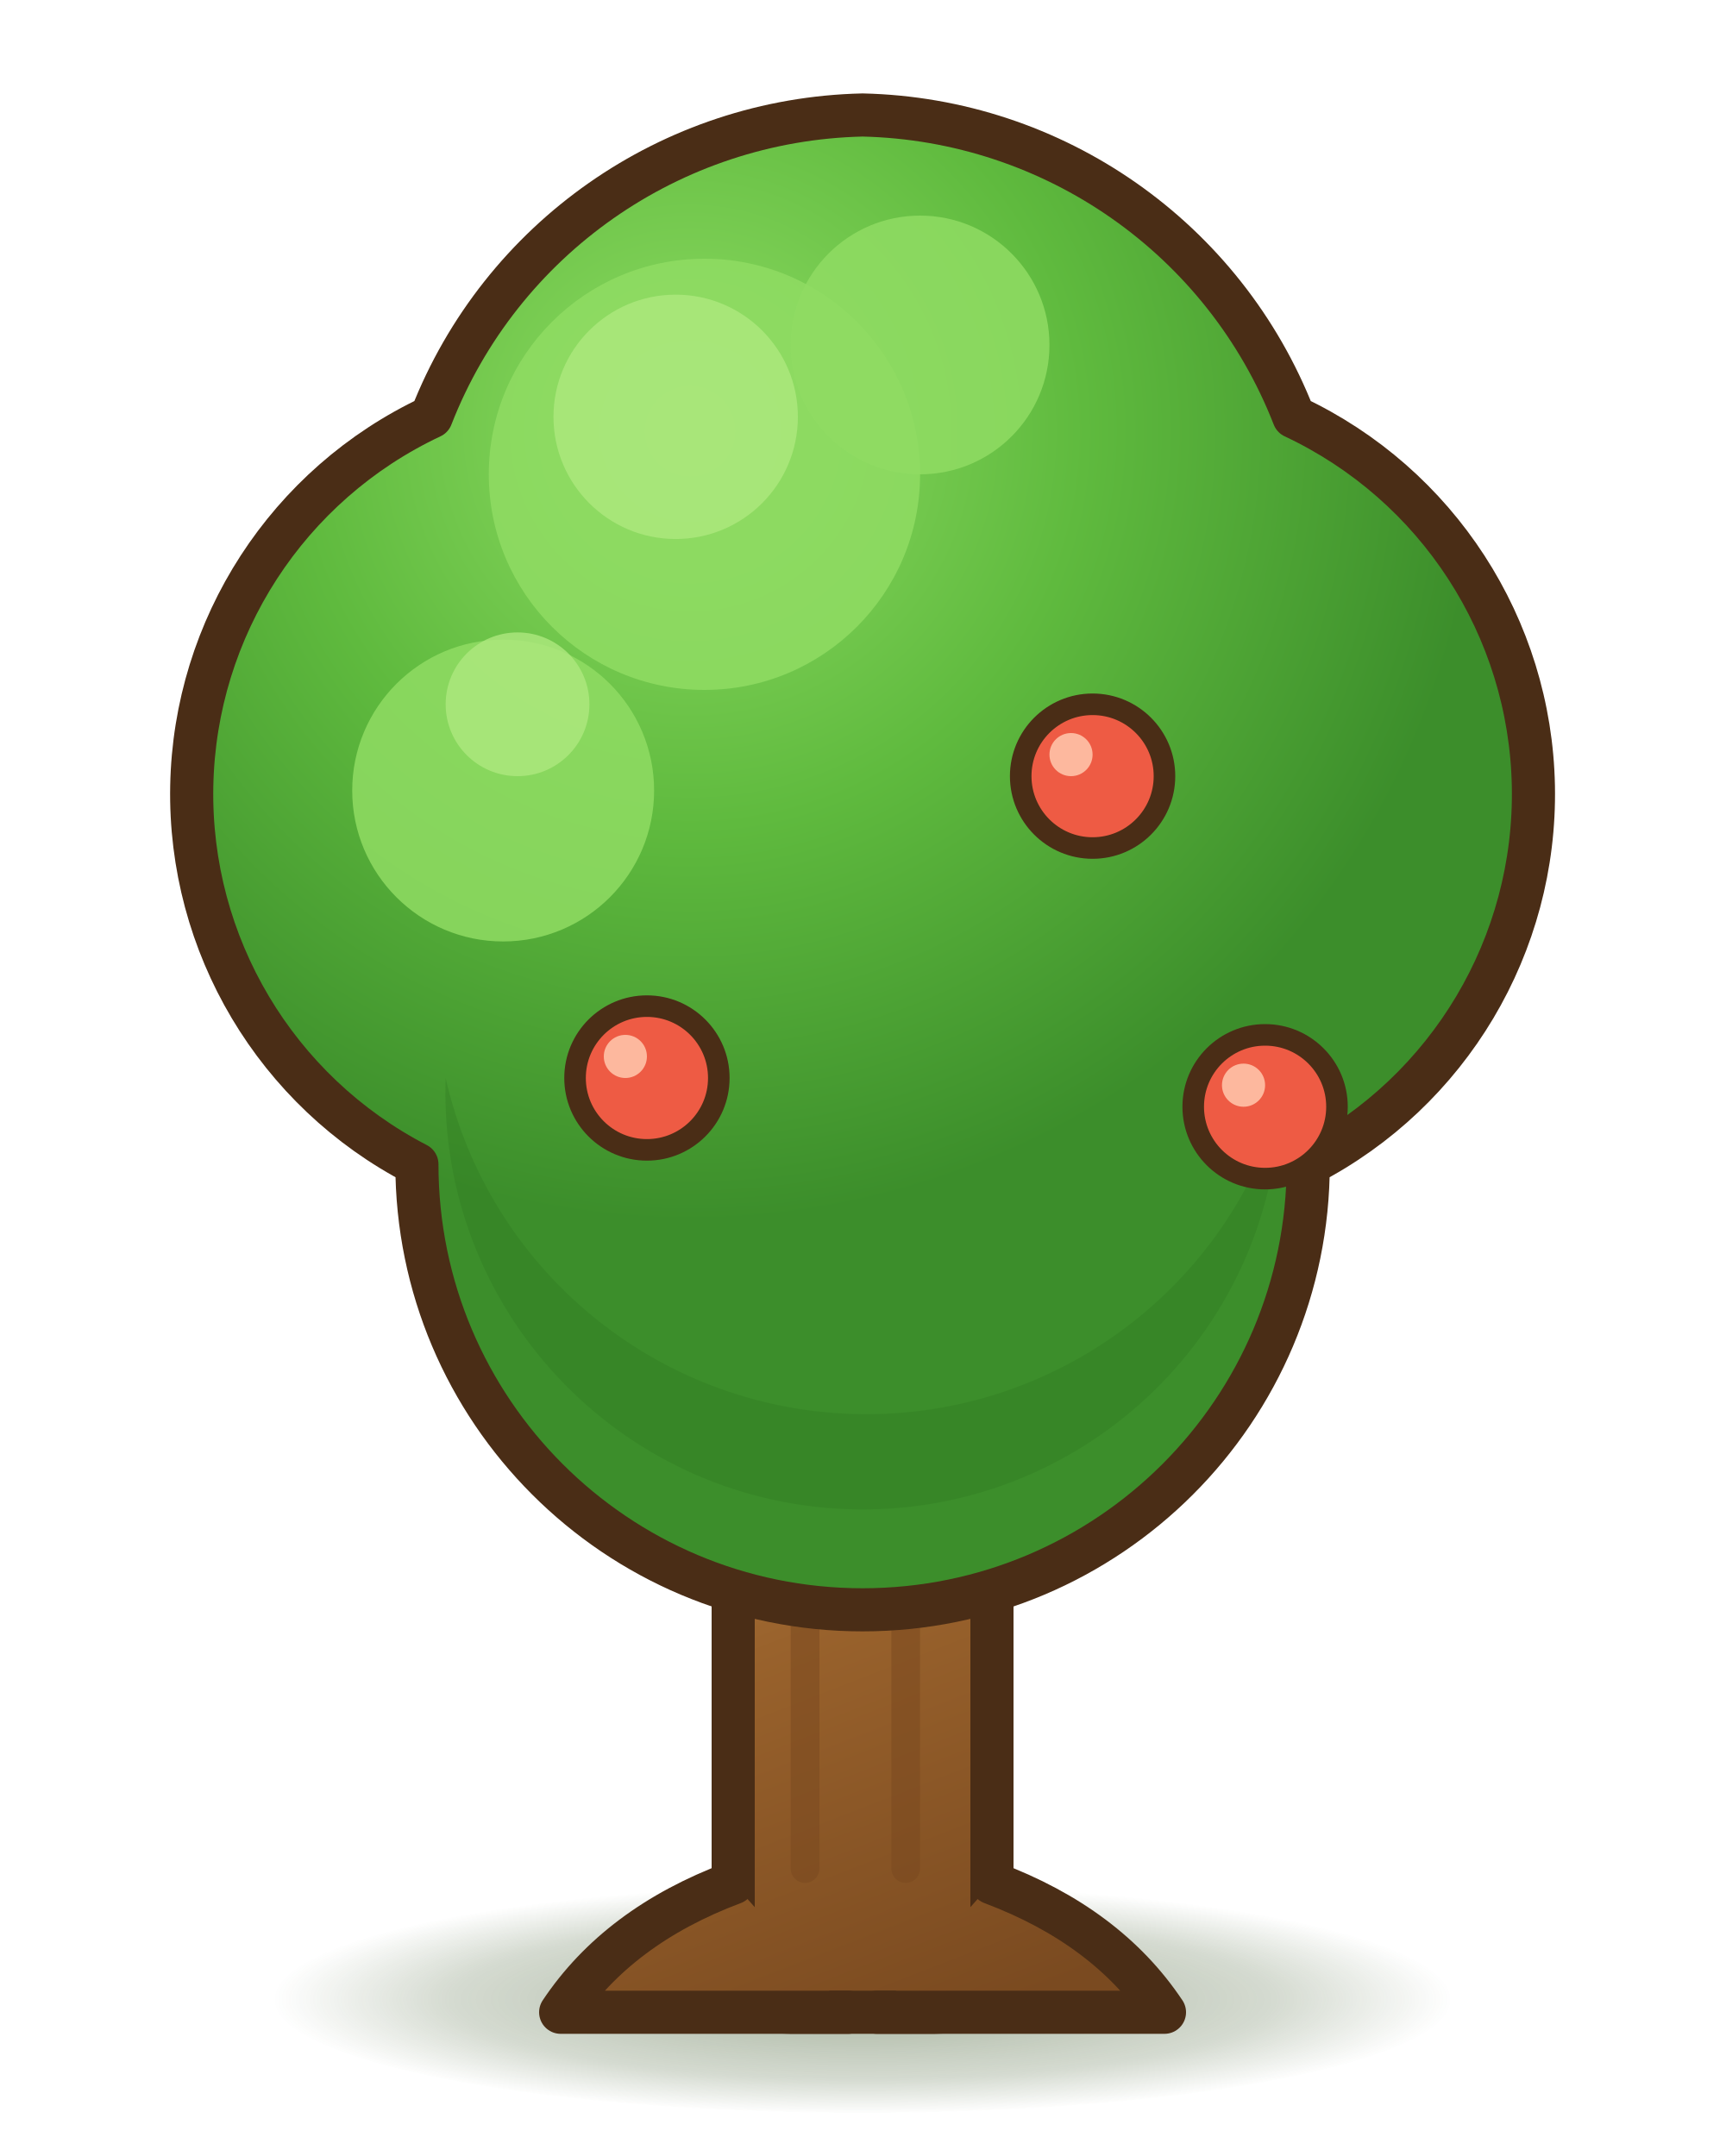
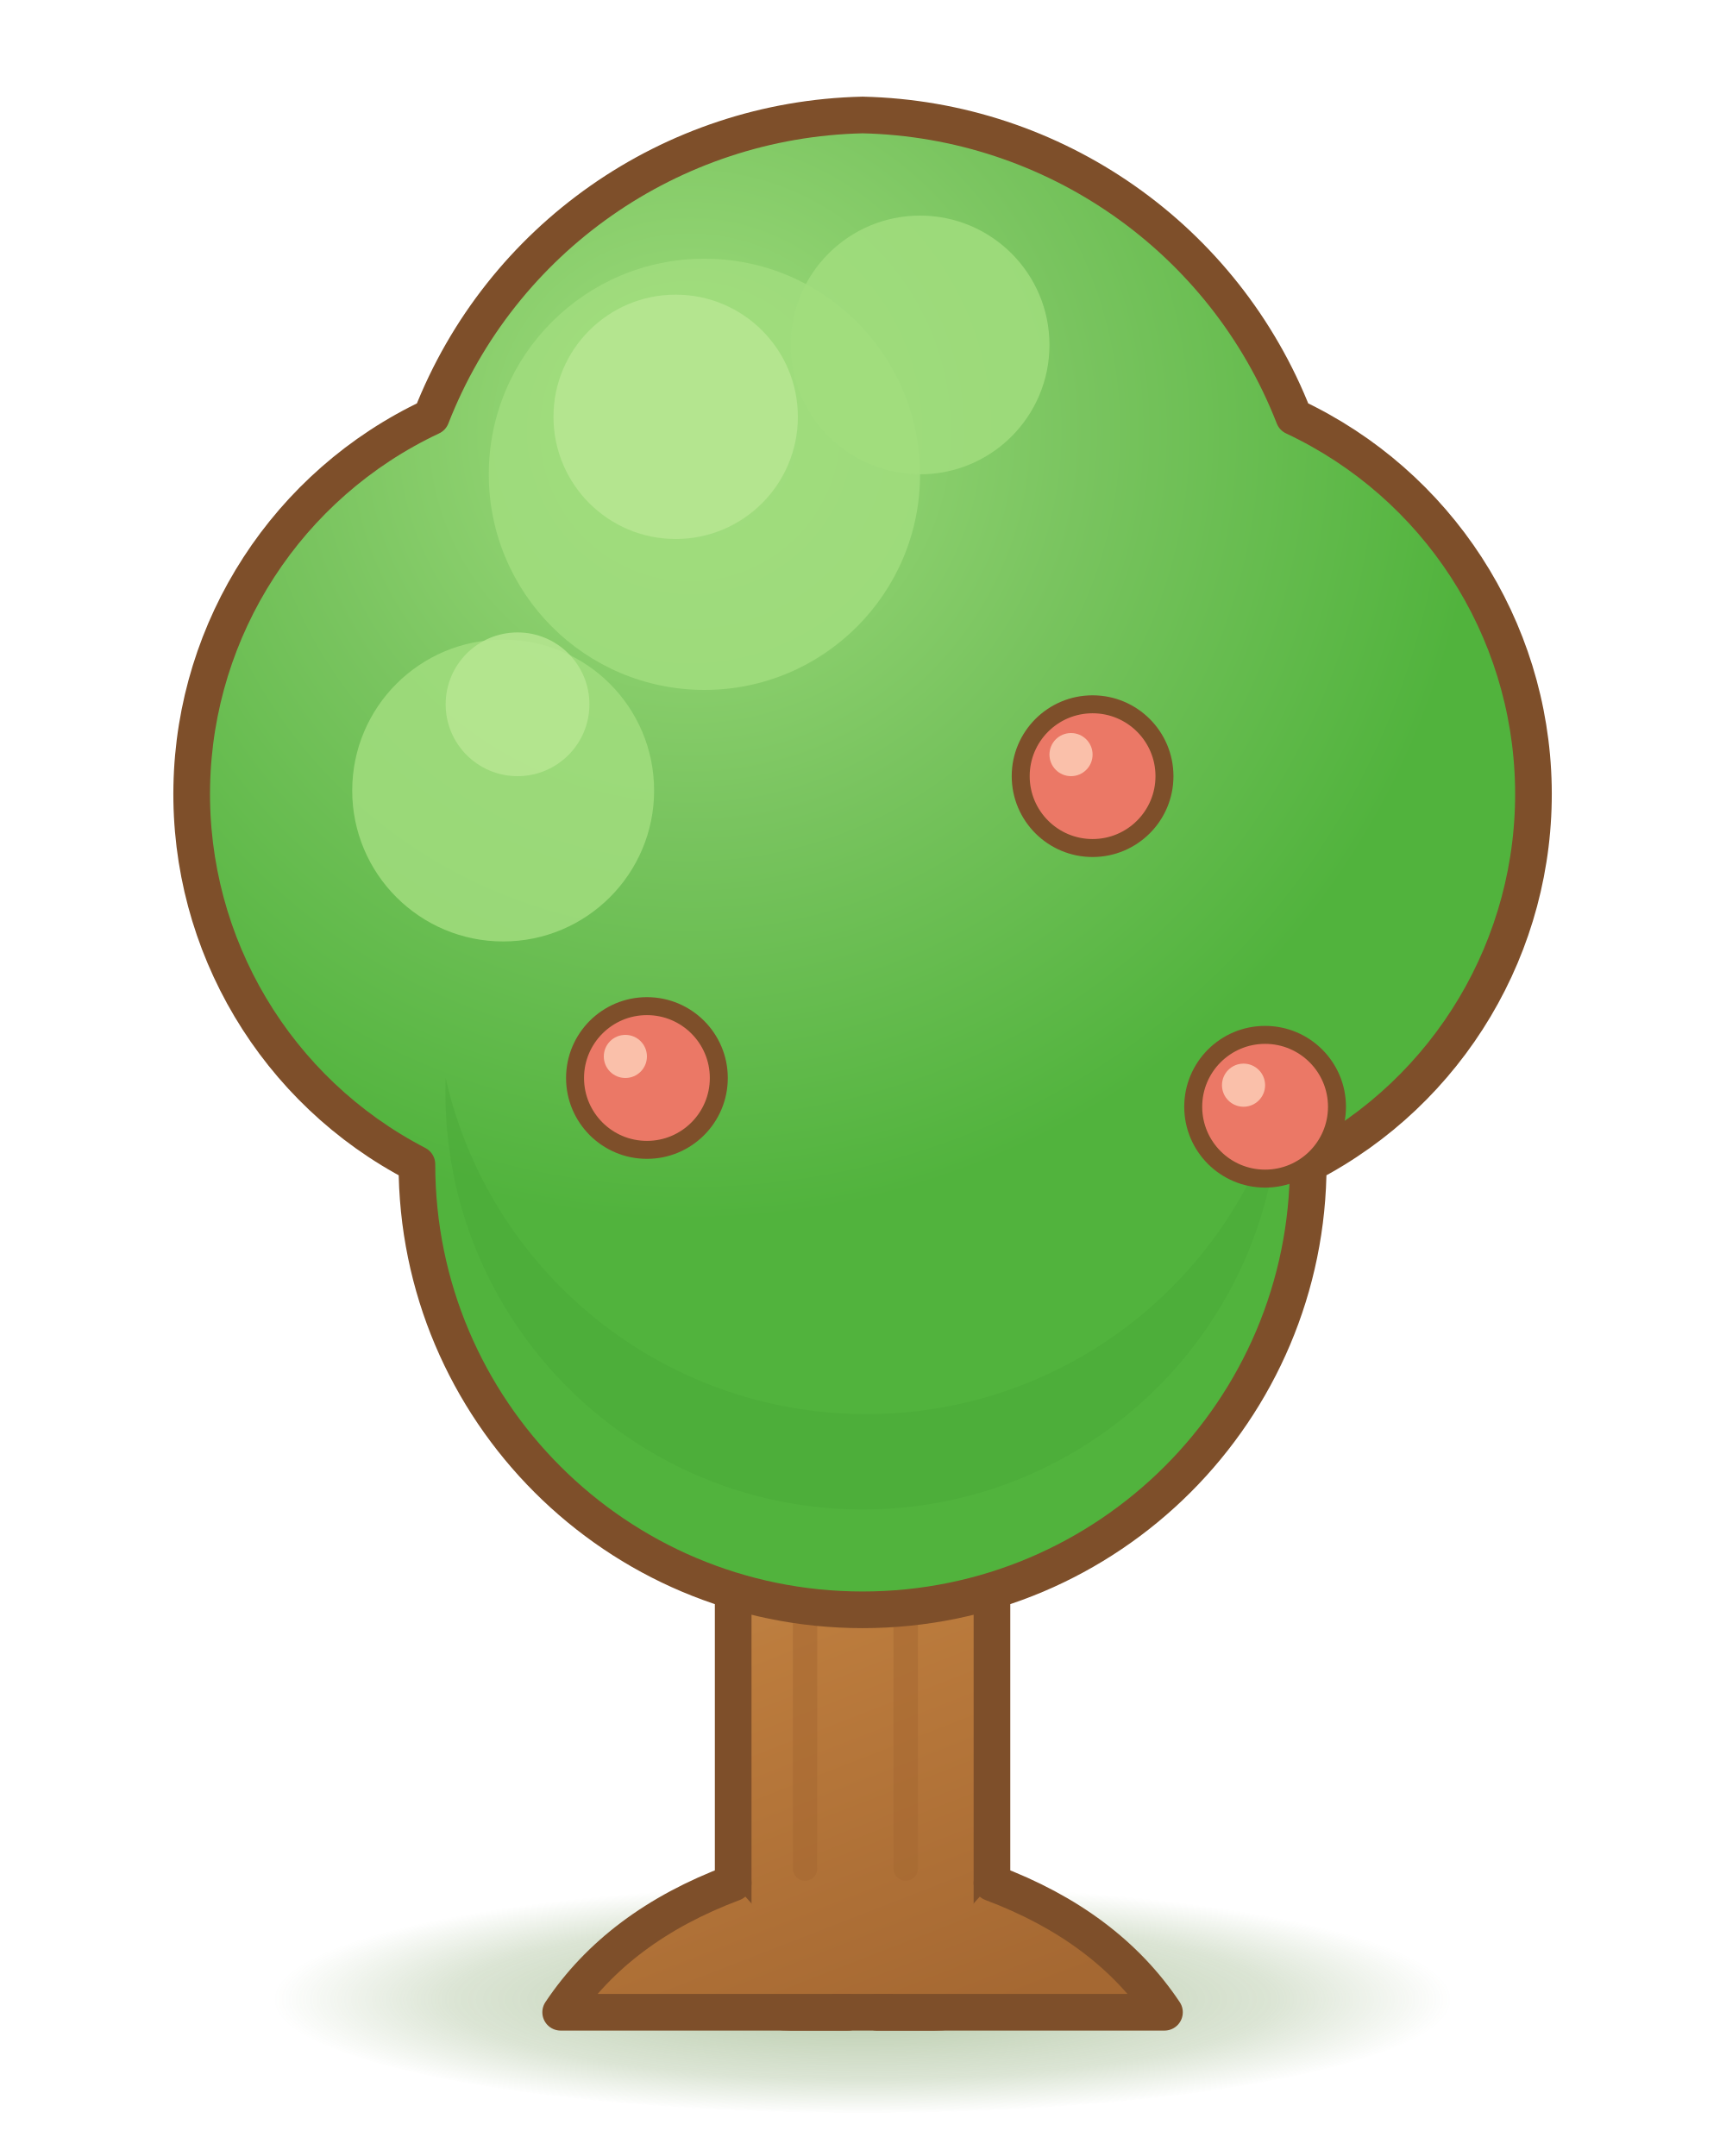
<svg xmlns="http://www.w3.org/2000/svg" width="240" height="300" viewBox="0 0 240 300">
  <defs>
    <radialGradient id="tShadow" cx="120" cy="278" r="82" gradientUnits="userSpaceOnUse" gradientTransform="translate(0 224) scale(1 0.195)">
-       <stop offset="0" stop-color="#2d4a18" stop-opacity="0.42" />
-       <stop offset="0.7" stop-color="#2d4a18" stop-opacity="0.2" />
-       <stop offset="1" stop-color="#2d4a18" stop-opacity="0" />
+       <stop offset="0" stop-color="#4F7D2D" stop-opacity="0.42" />
+       <stop offset="0.7" stop-color="#4F7D2D" stop-opacity="0.2" />
+       <stop offset="1" stop-color="#4F7D2D" stop-opacity="0" />
    </radialGradient>
    <linearGradient id="tTrunk" x1="100" y1="170" x2="142" y2="278" gradientUnits="userSpaceOnUse">
-       <stop offset="0" stop-color="#C08B52" />
-       <stop offset="0.5" stop-color="#99622C" />
-       <stop offset="1" stop-color="#7A4A20" />
+       <stop offset="0" stop-color="#C69D71" />
+       <stop offset="0.5" stop-color="#BC7C3D" />
+       <stop offset="1" stop-color="#A56832" />
    </linearGradient>
    <radialGradient id="tLeafA" cx="96" cy="60" r="110" gradientUnits="userSpaceOnUse">
-       <stop offset="0" stop-color="#8FDC63" />
-       <stop offset="0.5" stop-color="#5FBA3E" />
-       <stop offset="1" stop-color="#3C8E2B" />
+       <stop offset="0" stop-color="#A1DD7E" />
+       <stop offset="0.5" stop-color="#79C45F" />
+       <stop offset="1" stop-color="#51B33D" />
    </radialGradient>
  </defs>
  <ellipse cx="120" cy="278" rx="82" ry="16" fill="url(#tShadow)" />
-   <g stroke="#4A2D16" stroke-width="6" stroke-linejoin="round" stroke-linecap="round">
+   <g stroke="#7E4F2A" stroke-width="5.1" stroke-linejoin="round" stroke-linecap="round">
    <path d="M102 176h36v96q0 8-8 8h-20q-8 0-8-8Z" fill="url(#tTrunk)" />
    <path d="M102 262q-16 6-24 18h40M138 262q16 6 24 18h-40" fill="url(#tTrunk)" />
-     <path d="M112 196v64M126 210v50" stroke="#7A4A20" stroke-width="4" stroke-opacity="0.55" fill="none" />
+     <path d="M112 196v64M126 210v50" stroke="#A56832" stroke-width="3.4" stroke-opacity="0.55" fill="none" />
    <path d="M120 16a66 66 0 0 1 60 42 58 58 0 0 1 2 104 60 60 0 0 1-124 0 58 58 0 0 1 2-104A66 66 0 0 1 120 16Z" fill="url(#tLeafA)" />
-     <g stroke="none" fill="#8FDC63" fill-opacity="0.85">
+     <g stroke="none" fill="#A1DD7E" fill-opacity="0.85">
      <circle cx="98" cy="66" r="30" />
      <circle cx="70" cy="110" r="21" />
      <circle cx="128" cy="48" r="18" />
    </g>
-     <g stroke="none" fill="#AEE87F" fill-opacity="0.8">
+     <g stroke="none" fill="#B9E794" fill-opacity="0.8">
      <circle cx="94" cy="58" r="17" />
      <circle cx="72" cy="98" r="10" />
    </g>
-     <path d="M62 150a60 60 0 0 0 116 4 58 58 0 0 1-116-4Z" fill="#2F7A22" fill-opacity="0.35" stroke="none" />
-     <g stroke-width="3">
-       <circle cx="152" cy="108" r="10" fill="#EE5B44" />
-       <circle cx="90" cy="150" r="10" fill="#EE5B44" />
-       <circle cx="176" cy="154" r="10" fill="#EE5B44" />
+     <path d="M62 150a60 60 0 0 0 116 4 58 58 0 0 1-116-4Z" fill="#45A534" fill-opacity="0.35" stroke="none" />
+     <g stroke-width="2.5">
+       <circle cx="152" cy="108" r="10" fill="#EB7866" />
+       <circle cx="90" cy="150" r="10" fill="#EB7866" />
+       <circle cx="176" cy="154" r="10" fill="#EB7866" />
    </g>
-     <g stroke="none" fill="#FFC2A8" fill-opacity="0.9">
+     <g stroke="none" fill="#FCC8B2" fill-opacity="0.9">
      <circle cx="149" cy="105" r="3" />
      <circle cx="87" cy="147" r="3" />
      <circle cx="173" cy="151" r="3" />
    </g>
  </g>
</svg>
